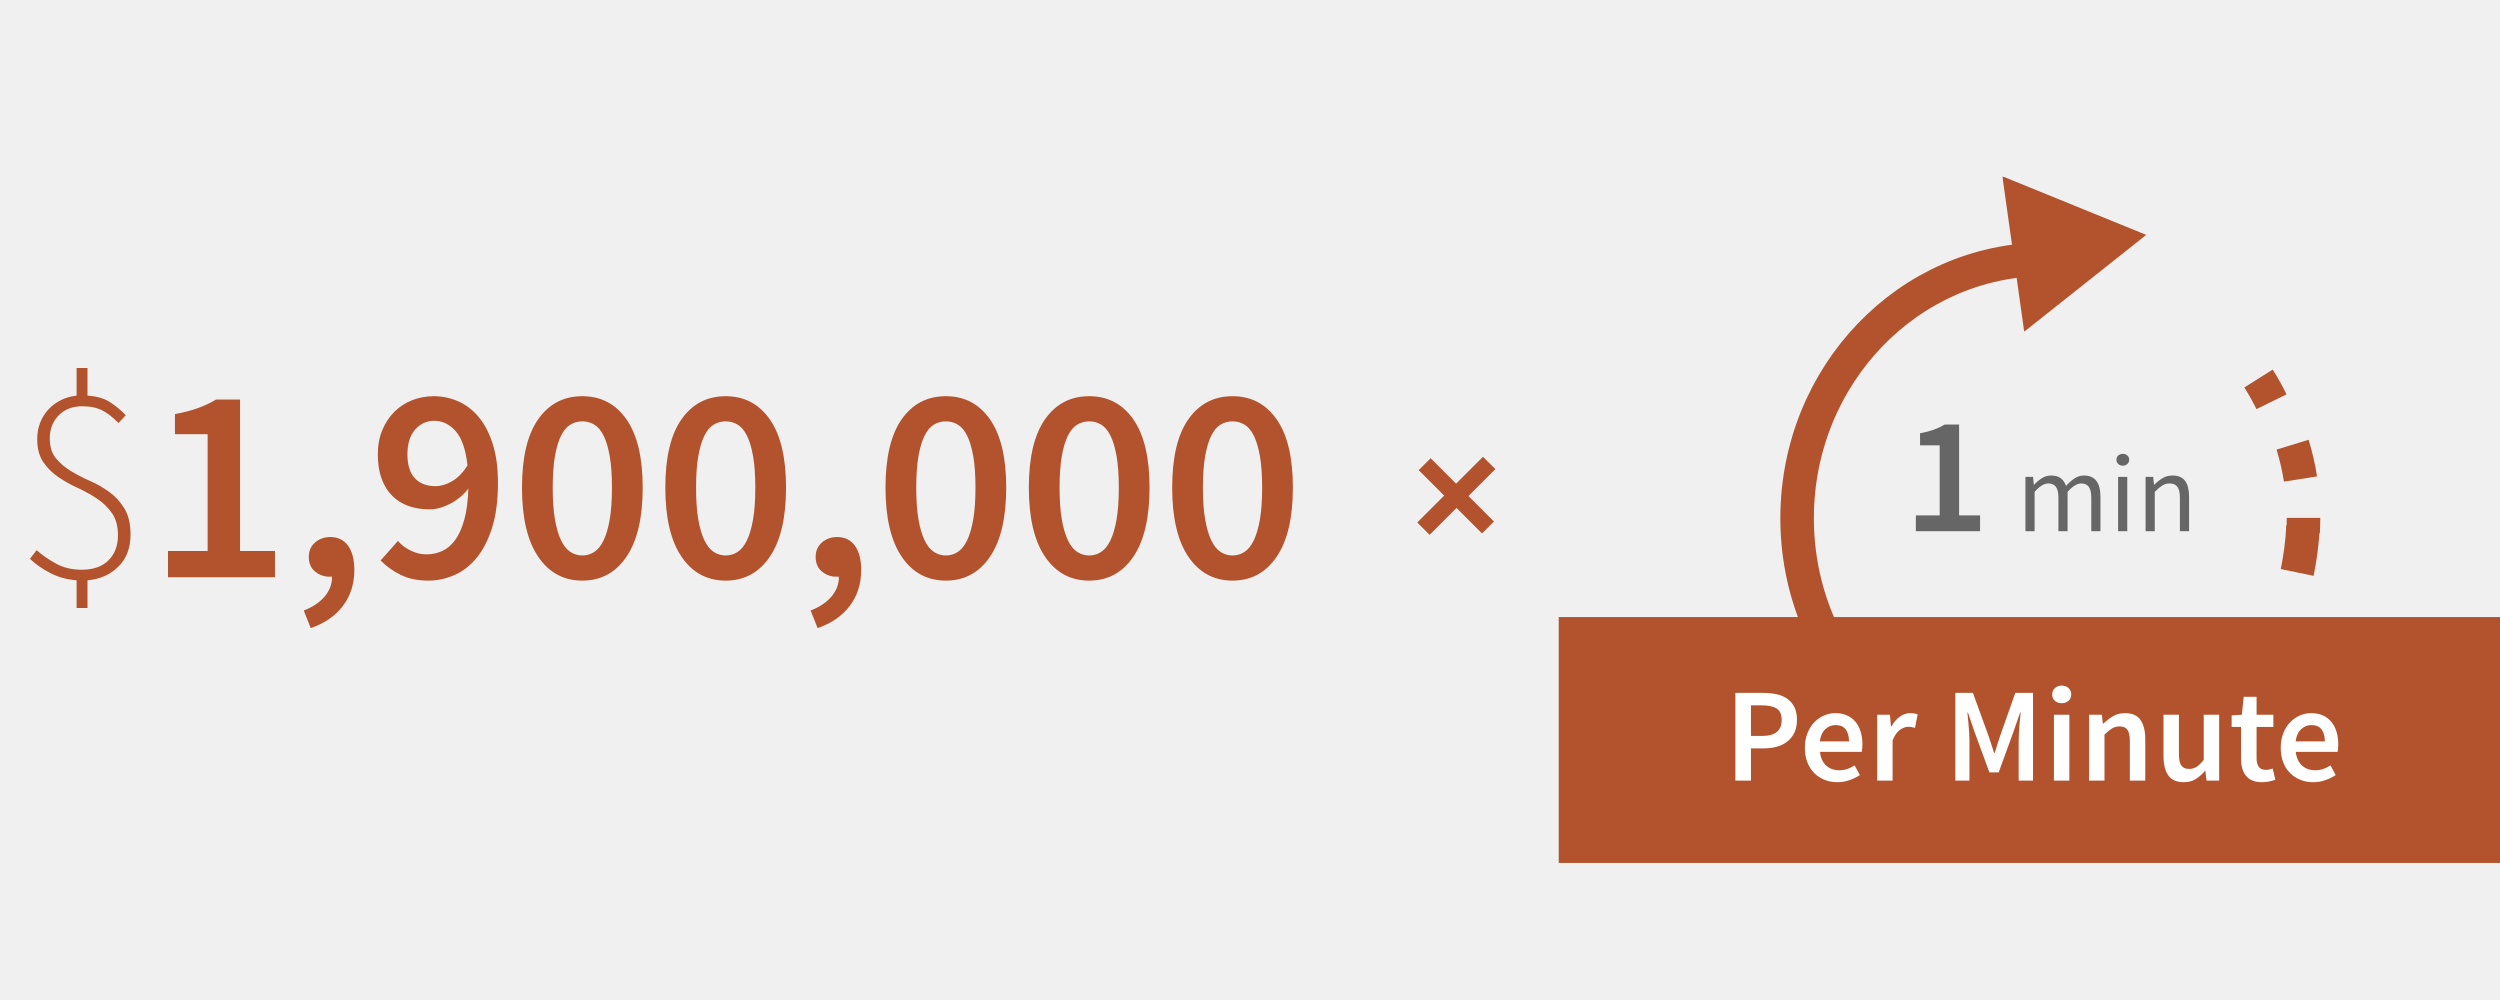
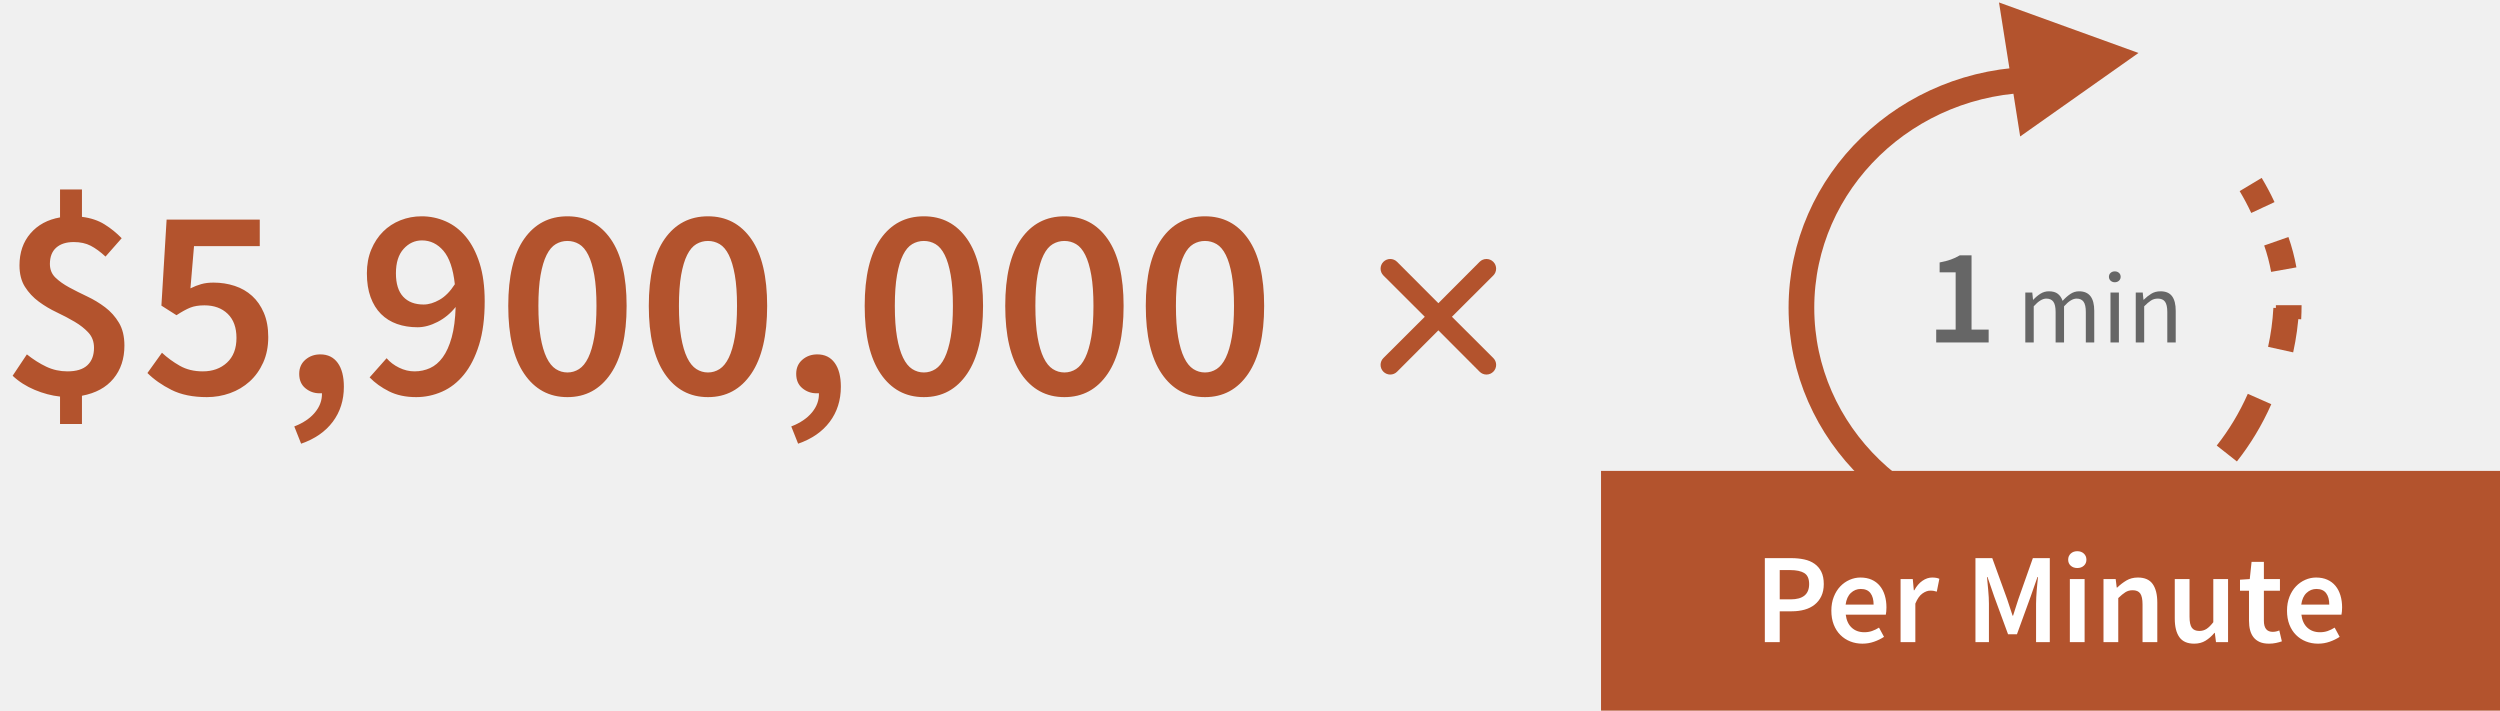
- <svg xmlns="http://www.w3.org/2000/svg" xmlns:xlink="http://www.w3.org/1999/xlink" width="250px" height="100px" viewBox="0 0 250 100" version="1.1">
-   <defs>
-     <polygon id="path-1" points="0.426 0.286 14.811 0.286 14.811 15.824 0.426 15.824" />
-   </defs>
-   <g id="deficit-3-outline" stroke="none" stroke-width="1" fill="none" fill-rule="evenodd">
-     <g id="Group-10" transform="translate(2, 17)">
-       <path d="M5.66,43.8 L5.66,41.033 C4.691,40.959 3.807,40.712 3.006,40.293 C2.205,39.874 1.534,39.403 0.994,38.882 L1.664,38.016 C2.205,38.5 2.847,38.947 3.592,39.357 C4.337,39.767 5.194,39.972 6.163,39.972 C7.336,39.972 8.235,39.655 8.859,39.022 C9.483,38.388 9.795,37.559 9.795,36.535 C9.795,35.622 9.595,34.882 9.195,34.313 C8.794,33.745 8.296,33.261 7.7,32.861 C7.223,32.54 6.713,32.247 6.171,31.98 L5.758,31.785 C5.059,31.468 4.412,31.105 3.816,30.695 C3.22,30.285 2.721,29.787 2.321,29.2 C1.921,28.613 1.72,27.845 1.72,26.895 C1.72,26.318 1.818,25.777 2.014,25.274 C2.209,24.772 2.484,24.329 2.838,23.947 C3.192,23.565 3.611,23.253 4.095,23.011 C4.58,22.769 5.101,22.62 5.66,22.564 L5.66,19.798 L6.75,19.798 L6.75,22.564 C7.662,22.62 8.408,22.834 8.985,23.207 C9.562,23.579 10.093,24.017 10.578,24.52 L9.851,25.302 C9.59,25.042 9.334,24.809 9.083,24.604 C8.831,24.399 8.566,24.222 8.286,24.073 C8.007,23.924 7.7,23.812 7.364,23.738 C7.029,23.663 6.647,23.626 6.219,23.626 C5.25,23.626 4.468,23.929 3.872,24.534 C3.276,25.139 2.978,25.908 2.978,26.839 C2.978,27.659 3.178,28.315 3.578,28.809 C3.979,29.303 4.477,29.731 5.073,30.094 C5.669,30.458 6.317,30.793 7.015,31.1 C7.714,31.408 8.361,31.78 8.957,32.218 C9.553,32.656 10.051,33.205 10.452,33.866 C10.852,34.528 11.053,35.389 11.053,36.451 C11.053,37.792 10.648,38.863 9.837,39.664 C9.027,40.465 7.998,40.922 6.75,41.033 L6.75,43.8 L5.66,43.8 Z M14.797,40.726 L14.797,38.1 L18.764,38.1 L18.764,26.42 L15.495,26.42 L15.495,24.408 C16.389,24.241 17.158,24.04 17.8,23.808 C18.443,23.575 19.044,23.291 19.603,22.955 L22.006,22.955 L22.006,38.1 L25.498,38.1 L25.498,40.726 L14.797,40.726 Z M29.075,45.811 L28.376,44.051 C29.289,43.697 29.992,43.222 30.486,42.626 C30.979,42.03 31.217,41.378 31.198,40.67 L30.947,40.67 C30.407,40.67 29.927,40.498 29.508,40.153 C29.089,39.809 28.879,39.32 28.879,38.686 C28.879,38.09 29.089,37.611 29.508,37.247 C29.927,36.884 30.435,36.702 31.031,36.702 C31.794,36.702 32.386,36.991 32.805,37.569 C33.224,38.146 33.434,38.956 33.434,40 C33.434,41.378 33.056,42.57 32.302,43.576 C31.548,44.582 30.472,45.327 29.075,45.811 Z M41.565,31.617 C42.086,31.617 42.631,31.454 43.199,31.128 C43.767,30.802 44.284,30.276 44.75,29.549 C44.582,27.985 44.196,26.849 43.59,26.141 C42.985,25.433 42.254,25.079 41.397,25.079 C40.67,25.079 40.046,25.368 39.525,25.945 C39.003,26.523 38.742,27.351 38.742,28.432 C38.742,29.494 38.989,30.29 39.483,30.821 C39.977,31.352 40.67,31.617 41.565,31.617 Z M40.81,41.061 C39.748,41.061 38.826,40.866 38.044,40.475 C37.262,40.083 36.6,39.608 36.06,39.05 L37.792,37.094 C38.128,37.485 38.552,37.806 39.064,38.058 C39.576,38.309 40.102,38.435 40.642,38.435 C41.201,38.435 41.728,38.323 42.221,38.1 C42.715,37.876 43.148,37.508 43.52,36.996 C43.893,36.484 44.196,35.808 44.429,34.97 C44.661,34.132 44.796,33.098 44.834,31.869 C44.312,32.521 43.697,33.028 42.99,33.391 C42.282,33.755 41.602,33.936 40.95,33.936 C40.186,33.936 39.488,33.825 38.854,33.601 C38.221,33.377 37.676,33.037 37.22,32.581 C36.763,32.125 36.409,31.552 36.158,30.863 C35.906,30.174 35.781,29.363 35.781,28.432 C35.781,27.538 35.93,26.732 36.228,26.015 C36.526,25.298 36.926,24.688 37.429,24.185 C37.932,23.682 38.524,23.295 39.203,23.025 C39.883,22.755 40.605,22.62 41.369,22.62 C42.226,22.62 43.045,22.792 43.828,23.137 C44.61,23.482 45.295,24.008 45.881,24.716 C46.468,25.424 46.934,26.322 47.279,27.412 C47.623,28.502 47.795,29.792 47.795,31.282 C47.795,33.014 47.605,34.495 47.223,35.725 C46.841,36.954 46.329,37.964 45.686,38.756 C45.043,39.548 44.298,40.13 43.451,40.502 C42.603,40.875 41.723,41.061 40.81,41.061 Z M56.234,41.061 C54.371,41.061 52.899,40.265 51.819,38.672 C50.739,37.08 50.198,34.775 50.198,31.757 C50.198,28.739 50.739,26.462 51.819,24.925 C52.899,23.388 54.371,22.62 56.234,22.62 C58.096,22.62 59.568,23.393 60.648,24.939 C61.729,26.485 62.269,28.758 62.269,31.757 C62.269,34.775 61.729,37.08 60.648,38.672 C59.568,40.265 58.096,41.061 56.234,41.061 Z M56.234,38.547 C56.662,38.547 57.058,38.43 57.421,38.197 C57.784,37.964 58.096,37.578 58.357,37.038 C58.618,36.498 58.823,35.799 58.972,34.942 C59.121,34.085 59.195,33.024 59.195,31.757 C59.195,30.509 59.121,29.461 58.972,28.613 C58.823,27.766 58.618,27.081 58.357,26.56 C58.096,26.038 57.784,25.67 57.421,25.456 C57.058,25.242 56.662,25.135 56.234,25.135 C55.805,25.135 55.409,25.242 55.046,25.456 C54.683,25.67 54.371,26.038 54.11,26.56 C53.849,27.081 53.644,27.766 53.495,28.613 C53.346,29.461 53.272,30.509 53.272,31.757 C53.272,33.024 53.346,34.085 53.495,34.942 C53.644,35.799 53.849,36.498 54.11,37.038 C54.371,37.578 54.683,37.964 55.046,38.197 C55.409,38.43 55.805,38.547 56.234,38.547 Z M70.568,41.061 C68.705,41.061 67.233,40.265 66.153,38.672 C65.072,37.08 64.532,34.775 64.532,31.757 C64.532,28.739 65.072,26.462 66.153,24.925 C67.233,23.388 68.705,22.62 70.568,22.62 C72.43,22.62 73.902,23.393 74.982,24.939 C76.063,26.485 76.603,28.758 76.603,31.757 C76.603,34.775 76.063,37.08 74.982,38.672 C73.902,40.265 72.43,41.061 70.568,41.061 Z M70.568,38.547 C70.996,38.547 71.392,38.43 71.755,38.197 C72.118,37.964 72.43,37.578 72.691,37.038 C72.952,36.498 73.157,35.799 73.306,34.942 C73.455,34.085 73.529,33.024 73.529,31.757 C73.529,30.509 73.455,29.461 73.306,28.613 C73.157,27.766 72.952,27.081 72.691,26.56 C72.43,26.038 72.118,25.67 71.755,25.456 C71.392,25.242 70.996,25.135 70.568,25.135 C70.139,25.135 69.743,25.242 69.38,25.456 C69.017,25.67 68.705,26.038 68.444,26.56 C68.183,27.081 67.978,27.766 67.829,28.613 C67.68,29.461 67.606,30.509 67.606,31.757 C67.606,33.024 67.68,34.085 67.829,34.942 C67.978,35.799 68.183,36.498 68.444,37.038 C68.705,37.578 69.017,37.964 69.38,38.197 C69.743,38.43 70.139,38.547 70.568,38.547 Z M81.716,36.702 C82.48,36.702 83.071,36.991 83.49,37.569 C83.91,38.146 84.119,38.956 84.119,40 C84.119,41.378 83.742,42.57 82.987,43.576 C82.233,44.582 81.157,45.327 79.76,45.811 L79.062,44.051 C79.974,43.697 80.678,43.222 81.171,42.626 C81.665,42.03 81.902,41.378 81.884,40.67 L81.632,40.67 C81.092,40.67 80.612,40.498 80.193,40.153 C79.774,39.809 79.565,39.32 79.565,38.686 C79.565,38.09 79.774,37.611 80.193,37.247 C80.612,36.884 81.12,36.702 81.716,36.702 Z M92.585,22.62 C94.448,22.62 95.92,23.393 97,24.939 C98.08,26.485 98.621,28.758 98.621,31.757 C98.621,34.775 98.08,37.08 97,38.672 C95.92,40.265 94.448,41.061 92.585,41.061 C90.723,41.061 89.251,40.265 88.171,38.672 C87.09,37.08 86.55,34.775 86.55,31.757 C86.55,28.739 87.09,26.462 88.171,24.925 C89.251,23.388 90.723,22.62 92.585,22.62 Z M106.919,22.62 C108.782,22.62 110.254,23.393 111.334,24.939 C112.414,26.485 112.954,28.758 112.954,31.757 C112.954,34.775 112.414,37.08 111.334,38.672 C110.254,40.265 108.782,41.061 106.919,41.061 C105.056,41.061 103.585,40.265 102.504,38.672 C101.424,37.08 100.884,34.775 100.884,31.757 C100.884,28.739 101.424,26.462 102.504,24.925 C103.585,23.388 105.056,22.62 106.919,22.62 Z M121.253,22.62 C123.116,22.62 124.587,23.393 125.668,24.939 C126.748,26.485 127.288,28.758 127.288,31.757 C127.288,34.775 126.748,37.08 125.668,38.672 C124.587,40.265 123.116,41.061 121.253,41.061 C119.39,41.061 117.919,40.265 116.838,38.672 C115.758,37.08 115.218,34.775 115.218,31.757 C115.218,28.739 115.758,26.462 116.838,24.925 C117.919,23.388 119.39,22.62 121.253,22.62 Z M92.585,25.135 C92.157,25.135 91.761,25.242 91.398,25.456 C91.035,25.67 90.723,26.038 90.462,26.56 C90.201,27.081 89.996,27.766 89.847,28.613 C89.698,29.461 89.624,30.509 89.624,31.757 C89.624,33.024 89.698,34.085 89.847,34.942 C89.996,35.799 90.201,36.498 90.462,37.038 C90.723,37.578 91.035,37.964 91.398,38.197 C91.761,38.43 92.157,38.547 92.585,38.547 C93.014,38.547 93.41,38.43 93.773,38.197 C94.136,37.964 94.448,37.578 94.709,37.038 C94.97,36.498 95.175,35.799 95.324,34.942 C95.473,34.085 95.547,33.024 95.547,31.757 C95.547,30.509 95.473,29.461 95.324,28.613 C95.175,27.766 94.97,27.081 94.709,26.56 C94.448,26.038 94.136,25.67 93.773,25.456 C93.41,25.242 93.014,25.135 92.585,25.135 Z M106.919,25.135 C106.491,25.135 106.095,25.242 105.732,25.456 C105.368,25.67 105.056,26.038 104.796,26.56 C104.535,27.081 104.33,27.766 104.181,28.613 C104.032,29.461 103.957,30.509 103.957,31.757 C103.957,33.024 104.032,34.085 104.181,34.942 C104.33,35.799 104.535,36.498 104.796,37.038 C105.056,37.578 105.368,37.964 105.732,38.197 C106.095,38.43 106.491,38.547 106.919,38.547 C107.348,38.547 107.743,38.43 108.107,38.197 C108.47,37.964 108.782,37.578 109.043,37.038 C109.304,36.498 109.508,35.799 109.657,34.942 C109.806,34.085 109.881,33.024 109.881,31.757 C109.881,30.509 109.806,29.461 109.657,28.613 C109.508,27.766 109.304,27.081 109.043,26.56 C108.782,26.038 108.47,25.67 108.107,25.456 C107.743,25.242 107.348,25.135 106.919,25.135 Z M121.253,25.135 C120.825,25.135 120.429,25.242 120.066,25.456 C119.702,25.67 119.39,26.038 119.13,26.56 C118.869,27.081 118.664,27.766 118.515,28.613 C118.366,29.461 118.291,30.509 118.291,31.757 C118.291,33.024 118.366,34.085 118.515,34.942 C118.664,35.799 118.869,36.498 119.13,37.038 C119.39,37.578 119.702,37.964 120.066,38.197 C120.429,38.43 120.825,38.547 121.253,38.547 C121.681,38.547 122.077,38.43 122.441,38.197 C122.804,37.964 123.116,37.578 123.377,37.038 C123.637,36.498 123.842,35.799 123.991,34.942 C124.14,34.085 124.215,33.024 124.215,31.757 C124.215,30.509 124.14,29.461 123.991,28.613 C123.842,27.766 123.637,27.081 123.377,26.56 C123.116,26.038 122.804,25.67 122.441,25.456 C122.077,25.242 121.681,25.135 121.253,25.135 Z" id="$1,900,000" fill="#B3532D" fill-rule="nonzero" />
-       <g id="Group-32-Copy" transform="translate(177.3451, 0)">
-         <g id="Group-4" transform="translate(0, 8.633541)" stroke="#B3532D" stroke-linejoin="round" stroke-width="3.353">
-           <path d="M25.234,52.093 C11.499,52.093 0.366,40.497 0.366,26.193 C0.366,11.889 11.499,0.293 25.234,0.293" id="Stroke-3" />
+ <svg xmlns="http://www.w3.org/2000/svg" width="292px" height="83px" viewBox="0 0 292 83" version="1.1">
+   <g id="02.-Anecdote-Cards" stroke="none" stroke-width="1" fill="none" fill-rule="evenodd">
+     <g id="Anecdote-Cards-(Desktop/Tablet)---SVG" transform="translate(-1134, -1612)">
+       <g id="anecdote-deficit-3" transform="translate(1134, 1612)">
+         <path d="M9.572,49.52 L9.572,46.224 C11.172,45.925 12.399,45.259 13.252,44.224 C14.105,43.189 14.532,41.904 14.532,40.368 C14.532,39.301 14.319,38.411 13.892,37.696 C13.465,36.981 12.927,36.379 12.276,35.888 C11.625,35.397 10.927,34.976 10.18,34.624 C9.433,34.272 8.735,33.92 8.084,33.568 C7.433,33.216 6.895,32.832 6.468,32.416 C6.041,32 5.828,31.472 5.828,30.832 C5.828,30 6.073,29.365 6.564,28.928 C7.055,28.491 7.737,28.272 8.612,28.272 C9.38,28.272 10.041,28.416 10.596,28.704 C11.151,28.992 11.727,29.413 12.324,29.968 L12.324,29.968 L14.212,27.824 C13.615,27.205 12.948,26.667 12.212,26.208 C11.476,25.749 10.596,25.456 9.572,25.328 L9.572,25.328 L9.572,22.128 L7.012,22.128 L7.012,25.392 C5.561,25.648 4.409,26.272 3.556,27.264 C2.703,28.256 2.276,29.499 2.276,30.992 C2.276,31.995 2.489,32.832 2.916,33.504 C3.343,34.176 3.881,34.752 4.532,35.232 C5.183,35.712 5.881,36.128 6.628,36.48 C7.375,36.832 8.073,37.2 8.724,37.584 C9.375,37.968 9.913,38.395 10.34,38.864 C10.767,39.333 10.98,39.92 10.98,40.624 C10.98,41.499 10.724,42.176 10.212,42.656 C9.7,43.136 8.921,43.376 7.876,43.376 C7.001,43.376 6.18,43.195 5.412,42.832 C4.644,42.469 3.887,41.989 3.14,41.392 L3.14,41.392 L1.476,43.888 C2.201,44.571 3.06,45.12 4.052,45.536 C5.044,45.952 6.031,46.213 7.012,46.32 L7.012,46.32 L7.012,49.52 L9.572,49.52 Z M24.164,46.384 C25.103,46.384 26.004,46.229 26.868,45.92 C27.732,45.611 28.495,45.157 29.156,44.56 C29.817,43.963 30.345,43.227 30.74,42.352 C31.135,41.477 31.332,40.485 31.332,39.376 C31.332,38.288 31.161,37.344 30.82,36.544 C30.479,35.744 30.02,35.083 29.444,34.56 C28.868,34.037 28.191,33.648 27.412,33.392 C26.633,33.136 25.807,33.008 24.932,33.008 C24.399,33.008 23.924,33.067 23.508,33.184 C23.092,33.301 22.671,33.467 22.244,33.68 L22.244,33.68 L22.66,28.752 L30.34,28.752 L30.34,25.648 L19.46,25.648 L18.852,35.696 L20.612,36.816 C21.231,36.411 21.764,36.117 22.212,35.936 C22.66,35.755 23.215,35.664 23.876,35.664 C25.007,35.664 25.913,35.995 26.596,36.656 C27.279,37.317 27.62,38.256 27.62,39.472 C27.62,40.709 27.252,41.669 26.516,42.352 C25.78,43.035 24.836,43.376 23.684,43.376 C22.66,43.376 21.764,43.157 20.996,42.72 C20.228,42.283 19.535,41.776 18.916,41.2 L18.916,41.2 L17.22,43.568 C17.967,44.315 18.9,44.971 20.02,45.536 C21.14,46.101 22.521,46.384 24.164,46.384 Z M35.172,51.824 C36.772,51.269 38.004,50.416 38.868,49.264 C39.732,48.112 40.164,46.747 40.164,45.168 C40.164,43.973 39.924,43.045 39.444,42.384 C38.964,41.723 38.287,41.392 37.412,41.392 C36.729,41.392 36.148,41.6 35.668,42.016 C35.188,42.432 34.948,42.981 34.948,43.664 C34.948,44.389 35.188,44.949 35.668,45.344 C36.148,45.739 36.697,45.936 37.316,45.936 L37.316,45.936 L37.604,45.936 C37.625,46.747 37.353,47.493 36.788,48.176 C36.223,48.859 35.417,49.403 34.372,49.808 L34.372,49.808 L35.172,51.824 Z M48.612,46.384 C49.657,46.384 50.665,46.171 51.636,45.744 C52.607,45.317 53.46,44.651 54.196,43.744 C54.932,42.837 55.519,41.68 55.956,40.272 C56.393,38.864 56.612,37.168 56.612,35.184 C56.612,33.477 56.415,32 56.02,30.752 C55.625,29.504 55.092,28.475 54.42,27.664 C53.748,26.853 52.964,26.251 52.068,25.856 C51.172,25.461 50.233,25.264 49.252,25.264 C48.377,25.264 47.551,25.419 46.772,25.728 C45.993,26.037 45.316,26.48 44.74,27.056 C44.164,27.632 43.705,28.331 43.364,29.152 C43.023,29.973 42.852,30.896 42.852,31.92 C42.852,32.987 42.996,33.915 43.284,34.704 C43.572,35.493 43.977,36.149 44.5,36.672 C45.023,37.195 45.647,37.584 46.372,37.84 C47.097,38.096 47.897,38.224 48.772,38.224 C49.519,38.224 50.297,38.016 51.108,37.6 C51.919,37.184 52.623,36.603 53.22,35.856 C53.177,37.264 53.023,38.448 52.756,39.408 C52.489,40.368 52.143,41.141 51.716,41.728 C51.289,42.315 50.793,42.736 50.228,42.992 C49.663,43.248 49.06,43.376 48.42,43.376 C47.801,43.376 47.199,43.232 46.612,42.944 C46.025,42.656 45.54,42.288 45.156,41.84 L45.156,41.84 L43.172,44.08 C43.791,44.72 44.548,45.264 45.444,45.712 C46.34,46.16 47.396,46.384 48.612,46.384 Z M49.476,35.568 C48.452,35.568 47.657,35.264 47.092,34.656 C46.527,34.048 46.244,33.136 46.244,31.92 C46.244,30.683 46.543,29.733 47.14,29.072 C47.737,28.411 48.452,28.08 49.284,28.08 C50.265,28.08 51.103,28.485 51.796,29.296 C52.489,30.107 52.932,31.408 53.124,33.2 C52.591,34.032 51.999,34.635 51.348,35.008 C50.697,35.381 50.073,35.568 49.476,35.568 Z M66.276,46.384 C68.409,46.384 70.095,45.472 71.332,43.648 C72.569,41.824 73.188,39.184 73.188,35.728 C73.188,32.293 72.569,29.691 71.332,27.92 C70.095,26.149 68.409,25.264 66.276,25.264 C64.143,25.264 62.457,26.144 61.22,27.904 C59.983,29.664 59.364,32.272 59.364,35.728 C59.364,39.184 59.983,41.824 61.22,43.648 C62.457,45.472 64.143,46.384 66.276,46.384 Z M66.276,43.504 C65.785,43.504 65.332,43.371 64.916,43.104 C64.5,42.837 64.143,42.395 63.844,41.776 C63.545,41.157 63.311,40.357 63.14,39.376 C62.969,38.395 62.884,37.179 62.884,35.728 C62.884,34.299 62.969,33.099 63.14,32.128 C63.311,31.157 63.545,30.373 63.844,29.776 C64.143,29.179 64.5,28.757 64.916,28.512 C65.332,28.267 65.785,28.144 66.276,28.144 C66.767,28.144 67.22,28.267 67.636,28.512 C68.052,28.757 68.409,29.179 68.708,29.776 C69.007,30.373 69.241,31.157 69.412,32.128 C69.583,33.099 69.668,34.299 69.668,35.728 C69.668,37.179 69.583,38.395 69.412,39.376 C69.241,40.357 69.007,41.157 68.708,41.776 C68.409,42.395 68.052,42.837 67.636,43.104 C67.22,43.371 66.767,43.504 66.276,43.504 Z M82.692,46.384 C84.825,46.384 86.511,45.472 87.748,43.648 C88.985,41.824 89.604,39.184 89.604,35.728 C89.604,32.293 88.985,29.691 87.748,27.92 C86.511,26.149 84.825,25.264 82.692,25.264 C80.559,25.264 78.873,26.144 77.636,27.904 C76.399,29.664 75.78,32.272 75.78,35.728 C75.78,39.184 76.399,41.824 77.636,43.648 C78.873,45.472 80.559,46.384 82.692,46.384 Z M82.692,43.504 C82.201,43.504 81.748,43.371 81.332,43.104 C80.916,42.837 80.559,42.395 80.26,41.776 C79.961,41.157 79.727,40.357 79.556,39.376 C79.385,38.395 79.3,37.179 79.3,35.728 C79.3,34.299 79.385,33.099 79.556,32.128 C79.727,31.157 79.961,30.373 80.26,29.776 C80.559,29.179 80.916,28.757 81.332,28.512 C81.748,28.267 82.201,28.144 82.692,28.144 C83.183,28.144 83.636,28.267 84.052,28.512 C84.468,28.757 84.825,29.179 85.124,29.776 C85.423,30.373 85.657,31.157 85.828,32.128 C85.999,33.099 86.084,34.299 86.084,35.728 C86.084,37.179 85.999,38.395 85.828,39.376 C85.657,40.357 85.423,41.157 85.124,41.776 C84.825,42.395 84.468,42.837 84.052,43.104 C83.636,43.371 83.183,43.504 82.692,43.504 Z M93.22,51.824 C94.82,51.269 96.052,50.416 96.916,49.264 C97.78,48.112 98.212,46.747 98.212,45.168 C98.212,43.973 97.972,43.045 97.492,42.384 C97.012,41.723 96.335,41.392 95.46,41.392 C94.777,41.392 94.196,41.6 93.716,42.016 C93.236,42.432 92.996,42.981 92.996,43.664 C92.996,44.389 93.236,44.949 93.716,45.344 C94.196,45.739 94.745,45.936 95.364,45.936 L95.364,45.936 L95.652,45.936 C95.673,46.747 95.401,47.493 94.836,48.176 C94.271,48.859 93.465,49.403 92.42,49.808 L92.42,49.808 L93.22,51.824 Z M107.908,46.384 C110.041,46.384 111.727,45.472 112.964,43.648 C114.201,41.824 114.82,39.184 114.82,35.728 C114.82,32.293 114.201,29.691 112.964,27.92 C111.727,26.149 110.041,25.264 107.908,25.264 C105.775,25.264 104.089,26.144 102.852,27.904 C101.615,29.664 100.996,32.272 100.996,35.728 C100.996,39.184 101.615,41.824 102.852,43.648 C104.089,45.472 105.775,46.384 107.908,46.384 Z M107.908,43.504 C107.417,43.504 106.964,43.371 106.548,43.104 C106.132,42.837 105.775,42.395 105.476,41.776 C105.177,41.157 104.943,40.357 104.772,39.376 C104.601,38.395 104.516,37.179 104.516,35.728 C104.516,34.299 104.601,33.099 104.772,32.128 C104.943,31.157 105.177,30.373 105.476,29.776 C105.775,29.179 106.132,28.757 106.548,28.512 C106.964,28.267 107.417,28.144 107.908,28.144 C108.399,28.144 108.852,28.267 109.268,28.512 C109.684,28.757 110.041,29.179 110.34,29.776 C110.639,30.373 110.873,31.157 111.044,32.128 C111.215,33.099 111.3,34.299 111.3,35.728 C111.3,37.179 111.215,38.395 111.044,39.376 C110.873,40.357 110.639,41.157 110.34,41.776 C110.041,42.395 109.684,42.837 109.268,43.104 C108.852,43.371 108.399,43.504 107.908,43.504 Z M124.324,46.384 C126.457,46.384 128.143,45.472 129.38,43.648 C130.617,41.824 131.236,39.184 131.236,35.728 C131.236,32.293 130.617,29.691 129.38,27.92 C128.143,26.149 126.457,25.264 124.324,25.264 C122.191,25.264 120.505,26.144 119.268,27.904 C118.031,29.664 117.412,32.272 117.412,35.728 C117.412,39.184 118.031,41.824 119.268,43.648 C120.505,45.472 122.191,46.384 124.324,46.384 Z M124.324,43.504 C123.833,43.504 123.38,43.371 122.964,43.104 C122.548,42.837 122.191,42.395 121.892,41.776 C121.593,41.157 121.359,40.357 121.188,39.376 C121.017,38.395 120.932,37.179 120.932,35.728 C120.932,34.299 121.017,33.099 121.188,32.128 C121.359,31.157 121.593,30.373 121.892,29.776 C122.191,29.179 122.548,28.757 122.964,28.512 C123.38,28.267 123.833,28.144 124.324,28.144 C124.815,28.144 125.268,28.267 125.684,28.512 C126.1,28.757 126.457,29.179 126.756,29.776 C127.055,30.373 127.289,31.157 127.46,32.128 C127.631,33.099 127.716,34.299 127.716,35.728 C127.716,37.179 127.631,38.395 127.46,39.376 C127.289,40.357 127.055,41.157 126.756,41.776 C126.457,42.395 126.1,42.837 125.684,43.104 C125.268,43.371 124.815,43.504 124.324,43.504 Z M140.74,46.384 C142.873,46.384 144.559,45.472 145.796,43.648 C147.033,41.824 147.652,39.184 147.652,35.728 C147.652,32.293 147.033,29.691 145.796,27.92 C144.559,26.149 142.873,25.264 140.74,25.264 C138.607,25.264 136.921,26.144 135.684,27.904 C134.447,29.664 133.828,32.272 133.828,35.728 C133.828,39.184 134.447,41.824 135.684,43.648 C136.921,45.472 138.607,46.384 140.74,46.384 Z M140.74,43.504 C140.249,43.504 139.796,43.371 139.38,43.104 C138.964,42.837 138.607,42.395 138.308,41.776 C138.009,41.157 137.775,40.357 137.604,39.376 C137.433,38.395 137.348,37.179 137.348,35.728 C137.348,34.299 137.433,33.099 137.604,32.128 C137.775,31.157 138.009,30.373 138.308,29.776 C138.607,29.179 138.964,28.757 139.38,28.512 C139.796,28.267 140.249,28.144 140.74,28.144 C141.231,28.144 141.684,28.267 142.1,28.512 C142.516,28.757 142.873,29.179 143.172,29.776 C143.471,30.373 143.705,31.157 143.876,32.128 C144.047,33.099 144.132,34.299 144.132,35.728 C144.132,37.179 144.047,38.395 143.876,39.376 C143.705,40.357 143.471,41.157 143.172,41.776 C142.873,42.395 142.516,42.837 142.1,43.104 C141.684,43.371 141.231,43.504 140.74,43.504 Z" id="$5,900,000" fill="#B3532D" fill-rule="nonzero" />
+         <g id="Group-10" transform="translate(187, 0)">
+           <g id="Group-32" transform="translate(23, 0)">
+             <path d="M27.992,62.589 C12.756,62.589 0.406,50.66 0.406,35.945 C0.406,21.231 12.756,9.302 27.992,9.302" id="Stroke-3" stroke="#B3532D" stroke-width="3" stroke-linejoin="round" />
+             <path d="M44.842,56.549 C42.666,58.015 40.232,59.165 37.616,59.929" id="Stroke-7" stroke="#B3532D" stroke-width="3" stroke-linejoin="round" />
+             <path d="M53.916,46.604 C52.896,48.912 51.605,51.051 50.092,52.969" id="Stroke-11" stroke="#B3532D" stroke-width="3" stroke-linejoin="round" />
+             <path d="M57.03,36.038 C56.94,37.676 56.719,39.281 56.377,40.834" id="Stroke-15" stroke="#B3532D" stroke-width="3" stroke-linejoin="round" />
+             <path d="M57.325,35.65 C57.325,36.174 57.309,36.694 57.28,37.211" id="Stroke-19" stroke="#B3532D" stroke-width="3" stroke-linejoin="round" />
+             <path d="M55.873,28.179 C56.249,29.253 56.541,30.359 56.744,31.493" id="Stroke-23" stroke="#B3532D" stroke-width="3" stroke-linejoin="round" />
+             <path d="M52.878,21.551 C53.398,22.418 53.873,23.313 54.305,24.239" id="Stroke-27" stroke="#B3532D" stroke-width="3" stroke-linejoin="round" />
+             <polygon id="Fill-29" fill="#B3532D" points="39.776 6.186 32.867 11.061 25.955 15.938 24.72 8.112 23.483 0.286 31.63 3.237" />
+           </g>
+           <path d="M45.276,40 L45.276,38.496 L43.276,38.496 L43.276,29.824 L41.9,29.824 C41.58,30.016 41.236,30.179 40.868,30.312 C40.5,30.445 40.06,30.56 39.548,30.656 L39.548,30.656 L39.548,31.808 L41.42,31.808 L41.42,38.496 L39.148,38.496 L39.148,40 L45.276,40 Z M50.54,40 L50.54,35.776 C51.076,35.176 51.564,34.876 52.004,34.876 C52.38,34.876 52.656,34.998 52.832,35.242 C53.008,35.486 53.096,35.884 53.096,36.436 L53.096,36.436 L53.096,40 L54.08,40 L54.08,35.776 C54.616,35.176 55.104,34.876 55.544,34.876 C55.912,34.876 56.184,34.998 56.36,35.242 C56.536,35.486 56.624,35.884 56.624,36.436 L56.624,36.436 L56.624,40 L57.608,40 L57.608,36.304 C57.608,35.552 57.462,34.984 57.17,34.6 C56.878,34.216 56.432,34.024 55.832,34.024 C55.472,34.024 55.138,34.126 54.83,34.33 C54.522,34.534 54.216,34.804 53.912,35.14 C53.792,34.788 53.606,34.514 53.354,34.318 C53.102,34.122 52.752,34.024 52.304,34.024 C51.952,34.024 51.626,34.118 51.326,34.306 C51.026,34.494 50.748,34.728 50.492,35.008 L50.492,35.008 L50.456,35.008 L50.372,34.168 L49.556,34.168 L49.556,40 L50.54,40 Z M60.008,32.968 C60.2,32.968 60.362,32.908 60.494,32.788 C60.626,32.668 60.692,32.516 60.692,32.332 C60.692,32.14 60.626,31.986 60.494,31.87 C60.362,31.754 60.2,31.696 60.008,31.696 C59.816,31.696 59.654,31.754 59.522,31.87 C59.39,31.986 59.324,32.14 59.324,32.332 C59.324,32.516 59.39,32.668 59.522,32.788 C59.654,32.908 59.816,32.968 60.008,32.968 Z M60.488,40 L60.488,34.168 L59.504,34.168 L59.504,40 L60.488,40 Z M63.44,40 L63.44,35.776 C63.736,35.48 64,35.256 64.232,35.104 C64.464,34.952 64.732,34.876 65.036,34.876 C65.42,34.876 65.7,34.998 65.876,35.242 C66.052,35.486 66.14,35.884 66.14,36.436 L66.14,36.436 L66.14,40 L67.124,40 L67.124,36.304 C67.124,35.552 66.982,34.984 66.698,34.6 C66.414,34.216 65.964,34.024 65.348,34.024 C64.94,34.024 64.582,34.118 64.274,34.306 C63.966,34.494 63.672,34.728 63.392,35.008 L63.392,35.008 L63.356,35.008 L63.272,34.168 L62.456,34.168 L62.456,40 L63.44,40 Z" id="1min" fill="#666666" fill-rule="nonzero" />
+           <rect id="Rectangle" fill="#B3532D" fill-rule="nonzero" x="0" y="55" width="105" height="28" />
+           <path d="M20.872,75 L20.872,71.4 L22.282,71.4 C22.812,71.4 23.305,71.338 23.76,71.213 C24.215,71.088 24.61,70.892 24.945,70.627 C25.28,70.362 25.543,70.03 25.733,69.63 C25.922,69.23 26.017,68.76 26.017,68.22 C26.017,67.65 25.922,67.172 25.733,66.787 C25.543,66.403 25.277,66.09 24.938,65.85 C24.598,65.61 24.195,65.44 23.73,65.34 C23.265,65.24 22.762,65.19 22.223,65.19 L22.223,65.19 L19.133,65.19 L19.133,75 L20.872,75 Z M22.148,70.005 L20.872,70.005 L20.872,66.585 L22.087,66.585 C22.817,66.585 23.37,66.703 23.745,66.938 C24.12,67.172 24.308,67.6 24.308,68.22 C24.308,69.41 23.587,70.005 22.148,70.005 L22.148,70.005 Z M30.532,75.18 C31.003,75.18 31.453,75.105 31.883,74.955 C32.312,74.805 32.703,74.615 33.053,74.385 L33.053,74.385 L32.468,73.305 C32.197,73.475 31.925,73.608 31.65,73.703 C31.375,73.797 31.078,73.845 30.758,73.845 C30.157,73.845 29.665,73.668 29.28,73.312 C28.895,72.957 28.663,72.45 28.582,71.79 L28.582,71.79 L33.263,71.79 C33.282,71.7 33.3,71.58 33.315,71.43 C33.33,71.28 33.337,71.12 33.337,70.95 C33.337,70.44 33.273,69.97 33.142,69.54 C33.013,69.11 32.82,68.74 32.565,68.43 C32.31,68.12 31.992,67.88 31.613,67.71 C31.233,67.54 30.793,67.455 30.293,67.455 C29.863,67.455 29.442,67.545 29.032,67.725 C28.622,67.905 28.26,68.16 27.945,68.49 C27.63,68.82 27.378,69.225 27.188,69.705 C26.997,70.185 26.902,70.725 26.902,71.325 C26.902,71.935 26.995,72.478 27.18,72.953 C27.365,73.427 27.622,73.83 27.953,74.16 C28.282,74.49 28.668,74.743 29.108,74.918 C29.547,75.093 30.023,75.18 30.532,75.18 Z M31.837,70.62 L28.567,70.62 C28.648,70.02 28.852,69.565 29.183,69.255 C29.512,68.945 29.898,68.79 30.337,68.79 C30.848,68.79 31.225,68.953 31.47,69.278 C31.715,69.603 31.837,70.05 31.837,70.62 L31.837,70.62 Z M36.712,75 L36.712,70.5 C36.943,69.94 37.218,69.547 37.538,69.323 C37.858,69.097 38.163,68.985 38.453,68.985 C38.612,68.985 38.748,68.995 38.858,69.015 C38.968,69.035 39.087,69.065 39.218,69.105 L39.218,69.105 L39.517,67.605 C39.307,67.505 39.028,67.455 38.678,67.455 C38.288,67.455 37.907,67.582 37.538,67.838 C37.167,68.093 36.852,68.46 36.593,68.94 L36.593,68.94 L36.532,68.94 L36.413,67.635 L34.987,67.635 L34.987,75 L36.712,75 Z M45.307,75 L45.307,70.515 C45.307,70.285 45.3,70.035 45.285,69.765 C45.27,69.495 45.25,69.222 45.225,68.948 C45.2,68.672 45.175,68.403 45.15,68.138 C45.125,67.873 45.102,67.625 45.083,67.395 L45.083,67.395 L45.142,67.395 L45.922,69.675 L47.542,74.085 L48.578,74.085 L50.182,69.675 L50.977,67.395 L51.038,67.395 C51.017,67.625 50.992,67.873 50.962,68.138 C50.932,68.403 50.907,68.672 50.888,68.948 C50.867,69.222 50.85,69.495 50.835,69.765 C50.82,70.035 50.812,70.285 50.812,70.515 L50.812,70.515 L50.812,75 L52.417,75 L52.417,65.19 L50.438,65.19 L48.742,69.99 C48.633,70.3 48.53,70.618 48.435,70.942 C48.34,71.267 48.237,71.59 48.127,71.91 L48.127,71.91 L48.068,71.91 C47.958,71.59 47.852,71.267 47.752,70.942 C47.653,70.618 47.547,70.3 47.438,69.99 L47.438,69.99 L45.697,65.19 L43.733,65.19 L43.733,75 L45.307,75 Z M55.627,66.345 C55.938,66.345 56.193,66.255 56.392,66.075 C56.593,65.895 56.693,65.66 56.693,65.37 C56.693,65.08 56.593,64.843 56.392,64.657 C56.193,64.472 55.938,64.38 55.627,64.38 C55.318,64.38 55.062,64.472 54.862,64.657 C54.663,64.843 54.562,65.08 54.562,65.37 C54.562,65.66 54.663,65.895 54.862,66.075 C55.062,66.255 55.318,66.345 55.627,66.345 Z M56.483,75 L56.483,67.635 L54.758,67.635 L54.758,75 L56.483,75 Z M60.413,75 L60.413,69.855 C60.722,69.555 61,69.328 61.245,69.172 C61.49,69.017 61.773,68.94 62.093,68.94 C62.502,68.94 62.797,69.065 62.977,69.315 C63.157,69.565 63.248,69.995 63.248,70.605 L63.248,70.605 L63.248,75 L64.972,75 L64.972,70.38 C64.972,69.44 64.793,68.718 64.433,68.213 C64.073,67.707 63.498,67.455 62.708,67.455 C62.197,67.455 61.75,67.57 61.365,67.8 C60.98,68.03 60.623,68.305 60.292,68.625 L60.292,68.625 L60.233,68.625 L60.112,67.635 L58.688,67.635 L58.688,75 L60.413,75 Z M69.278,75.18 C69.787,75.18 70.23,75.065 70.605,74.835 C70.98,74.605 71.328,74.3 71.647,73.92 L71.647,73.92 L71.692,73.92 L71.828,75 L73.237,75 L73.237,67.635 L71.513,67.635 L71.513,72.675 C71.233,73.035 70.97,73.295 70.725,73.455 C70.48,73.615 70.198,73.695 69.877,73.695 C69.478,73.695 69.188,73.57 69.007,73.32 C68.828,73.07 68.737,72.64 68.737,72.03 L68.737,72.03 L68.737,67.635 L67.013,67.635 L67.013,72.255 C67.013,73.195 67.192,73.918 67.552,74.422 C67.912,74.927 68.487,75.18 69.278,75.18 Z M78.022,75.18 C78.312,75.18 78.585,75.153 78.84,75.097 C79.095,75.043 79.323,74.98 79.522,74.91 L79.522,74.91 L79.222,73.635 C79.112,73.685 78.99,73.725 78.855,73.755 C78.72,73.785 78.588,73.8 78.457,73.8 C77.767,73.8 77.422,73.37 77.422,72.51 L77.422,72.51 L77.422,69 L79.297,69 L79.297,67.635 L77.422,67.635 L77.422,65.625 L75.983,65.625 L75.772,67.635 L74.632,67.71 L74.632,69 L75.683,69 L75.683,72.51 C75.683,72.91 75.725,73.272 75.81,73.597 C75.895,73.922 76.03,74.203 76.215,74.438 C76.4,74.672 76.64,74.855 76.935,74.985 C77.23,75.115 77.593,75.18 78.022,75.18 Z M83.752,75.18 C84.222,75.18 84.672,75.105 85.103,74.955 C85.532,74.805 85.922,74.615 86.272,74.385 L86.272,74.385 L85.688,73.305 C85.418,73.475 85.145,73.608 84.87,73.703 C84.595,73.797 84.297,73.845 83.978,73.845 C83.377,73.845 82.885,73.668 82.5,73.312 C82.115,72.957 81.882,72.45 81.802,71.79 L81.802,71.79 L86.483,71.79 C86.502,71.7 86.52,71.58 86.535,71.43 C86.55,71.28 86.558,71.12 86.558,70.95 C86.558,70.44 86.493,69.97 86.362,69.54 C86.233,69.11 86.04,68.74 85.785,68.43 C85.53,68.12 85.213,67.88 84.832,67.71 C84.453,67.54 84.013,67.455 83.513,67.455 C83.082,67.455 82.662,67.545 82.252,67.725 C81.843,67.905 81.48,68.16 81.165,68.49 C80.85,68.82 80.597,69.225 80.407,69.705 C80.218,70.185 80.123,70.725 80.123,71.325 C80.123,71.935 80.215,72.478 80.4,72.953 C80.585,73.427 80.843,73.83 81.172,74.16 C81.502,74.49 81.888,74.743 82.328,74.918 C82.767,75.093 83.243,75.18 83.752,75.18 Z M85.058,70.62 L81.787,70.62 C81.868,70.02 82.073,69.565 82.403,69.255 C82.733,68.945 83.118,68.79 83.558,68.79 C84.067,68.79 84.445,68.953 84.69,69.278 C84.935,69.603 85.058,70.05 85.058,70.62 L85.058,70.62 Z" id="PerMinute" fill="#FFFFFF" fill-rule="nonzero" />
        </g>
-         <g id="Group-8" transform="translate(33.42793, 54.90932)">
-           <path d="M7.356,0.569 C5.315,2.088 3.032,3.279 0.578,4.071" id="Fill-5" fill="#FFFFFF" />
-           <path d="M7.356,0.569 C5.315,2.088 3.032,3.279 0.578,4.071" id="Stroke-7" stroke="#B3532D" stroke-width="3.353" stroke-linejoin="round" />
-         </g>
-         <g id="Group-12" transform="translate(43.66097, 45.23976)">
-           <path d="M4.007,0.596 C2.963,2.873 1.642,4.984 0.094,6.876" id="Fill-9" fill="#FFFFFF" />
-           <path d="M4.007,0.596 C2.963,2.873 1.642,4.984 0.094,6.876" id="Stroke-11" stroke="#B3532D" stroke-width="3.353" stroke-linejoin="round" />
-         </g>
-         <g id="Group-16" transform="translate(49.11859, 35.57019)">
-           <path d="M1.846,0.037 C1.765,1.621 1.564,3.173 1.253,4.674" id="Fill-13" fill="#FFFFFF" />
-           <path d="M1.846,0.037 C1.765,1.621 1.564,3.173 1.253,4.674" id="Stroke-15" stroke="#B3532D" stroke-width="3.353" stroke-linejoin="round" />
-         </g>
-         <g id="Group-20" transform="translate(49.80079, 34.18882)">
-           <path d="M1.205,0.599 C1.205,1.081 1.191,1.56 1.164,2.037" id="Fill-17" fill="#FFFFFF" />
-           <path d="M1.205,0.599 C1.205,1.081 1.191,1.56 1.164,2.037" id="Stroke-19" stroke="#B3532D" stroke-width="3.353" stroke-linejoin="round" />
-         </g>
-         <g id="Group-24" transform="translate(49.11859, 27.28199)">
-           <path d="M0.794,0.185 C1.136,1.298 1.402,2.444 1.586,3.619" id="Fill-21" fill="#FFFFFF" />
-           <path d="M0.794,0.185 C1.136,1.298 1.402,2.444 1.586,3.619" id="Stroke-23" stroke="#B3532D" stroke-width="3.353" stroke-linejoin="round" />
-         </g>
-         <g id="Group-28" transform="translate(45.70758, 20.37516)">
-           <path d="M0.799,0.476 C1.272,1.224 1.703,1.997 2.096,2.797" id="Fill-25" fill="#B3532D" />
-           <path d="M0.799,0.476 C1.272,1.224 1.703,1.997 2.096,2.797" id="Stroke-27" stroke="#B3532D" stroke-width="3.353" stroke-linejoin="round" />
-         </g>
-         <g id="Group-31" transform="translate(20.46608, 0.345342)">
-           <mask id="mask-2" fill="white">
-             <use xlink:href="#path-1" />
-           </mask>
-           <g id="Clip-30" />
-           <polygon id="Fill-29" fill="#B3532D" mask="url(#mask-2)" points="14.811 6.142 8.711 10.982 2.608 15.824 1.518 8.054 0.426 0.284 7.619 3.214" />
+         <g id="Icon/Close" transform="translate(159, 28)" fill="#B3532D">
+           <path d="M10.585,8.998 L15.418,4.176 C15.858,3.736 15.858,3.021 15.418,2.581 C14.977,2.14 14.262,2.14 13.822,2.581 L9,7.413 L4.178,2.581 C3.738,2.14 3.023,2.14 2.582,2.581 C2.142,3.021 2.142,3.736 2.582,4.176 L7.415,8.998 L2.582,13.82 C2.37,14.031 2.25,14.318 2.25,14.618 C2.25,14.917 2.37,15.205 2.582,15.416 C2.793,15.628 3.081,15.748 3.38,15.748 C3.68,15.748 3.967,15.628 4.178,15.416 L9,10.583 L13.822,15.416 C14.033,15.628 14.32,15.748 14.62,15.748 C14.919,15.748 15.207,15.628 15.418,15.416 C15.63,15.205 15.75,14.917 15.75,14.618 C15.75,14.318 15.63,14.031 15.418,13.82 L10.585,8.998 Z" id="Icon-Path" />
        </g>
      </g>
-       <path d="M189.586,36.118 L189.586,34.542 L191.967,34.542 L191.967,27.534 L190.005,27.534 L190.005,26.327 C190.542,26.227 191.003,26.106 191.388,25.967 C191.774,25.827 192.134,25.657 192.47,25.455 L193.911,25.455 L193.911,34.542 L196.007,34.542 L196.007,36.118 L189.586,36.118 Z M200.545,36.118 L200.545,30.686 L201.305,30.686 L201.383,31.468 L201.416,31.468 C201.655,31.208 201.914,30.99 202.193,30.814 C202.473,30.639 202.776,30.552 203.104,30.552 C203.521,30.552 203.847,30.643 204.082,30.826 C204.317,31.008 204.49,31.263 204.602,31.591 C204.885,31.278 205.17,31.027 205.457,30.837 C205.744,30.647 206.055,30.552 206.39,30.552 C206.949,30.552 207.364,30.731 207.636,31.088 C207.908,31.446 208.044,31.975 208.044,32.675 L208.044,36.118 L207.128,36.118 L207.128,32.798 C207.128,32.284 207.046,31.913 206.882,31.686 C206.718,31.459 206.465,31.345 206.122,31.345 C205.712,31.345 205.257,31.625 204.758,32.184 L204.758,36.118 L203.842,36.118 L203.842,32.798 C203.842,32.284 203.76,31.913 203.596,31.686 C203.432,31.459 203.175,31.345 202.825,31.345 C202.415,31.345 201.96,31.625 201.461,32.184 L201.461,36.118 L200.545,36.118 Z M209.81,36.118 L209.81,30.686 L210.727,30.686 L210.727,36.118 L209.81,36.118 Z M210.279,29.568 C210.101,29.568 209.95,29.512 209.827,29.401 C209.704,29.289 209.642,29.147 209.642,28.976 C209.642,28.797 209.704,28.654 209.827,28.546 C209.95,28.438 210.101,28.384 210.279,28.384 C210.458,28.384 210.609,28.438 210.732,28.546 C210.855,28.654 210.917,28.797 210.917,28.976 C210.917,29.147 210.855,29.289 210.732,29.401 C210.609,29.512 210.458,29.568 210.279,29.568 Z M212.559,36.118 L212.559,30.686 L213.319,30.686 L213.398,31.468 L213.431,31.468 C213.692,31.208 213.966,30.99 214.253,30.814 C214.54,30.639 214.873,30.552 215.253,30.552 C215.827,30.552 216.246,30.731 216.51,31.088 C216.775,31.446 216.907,31.975 216.907,32.675 L216.907,36.118 L215.991,36.118 L215.991,32.798 C215.991,32.284 215.909,31.913 215.745,31.686 C215.581,31.459 215.32,31.345 214.962,31.345 C214.679,31.345 214.43,31.416 214.214,31.558 C213.998,31.699 213.752,31.908 213.476,32.184 L213.476,36.118 L212.559,36.118 Z" id="1min" fill="#666666" fill-rule="nonzero" />
-       <rect id="Rectangle-Copy-2" fill="#B3532D" fill-rule="nonzero" x="153.874" y="44.706" width="95" height="24.588" />
-       <path d="M171.54,61.059 L171.54,52.288 L174.303,52.288 C174.786,52.288 175.235,52.332 175.651,52.422 C176.066,52.511 176.426,52.663 176.73,52.878 C177.034,53.092 177.271,53.372 177.441,53.716 C177.611,54.06 177.696,54.487 177.696,54.997 C177.696,55.48 177.611,55.9 177.441,56.258 C177.271,56.615 177.037,56.913 176.737,57.149 C176.438,57.386 176.084,57.561 175.678,57.673 C175.271,57.784 174.83,57.84 174.356,57.84 L173.096,57.84 L173.096,61.059 L171.54,61.059 Z M173.096,56.593 L174.236,56.593 C175.523,56.593 176.167,56.061 176.167,54.997 C176.167,54.443 175.999,54.06 175.664,53.85 C175.329,53.64 174.835,53.535 174.182,53.535 L173.096,53.535 L173.096,56.593 Z M181.733,61.22 C181.277,61.22 180.852,61.142 180.459,60.985 C180.065,60.829 179.721,60.603 179.426,60.308 C179.131,60.013 178.901,59.653 178.735,59.228 C178.57,58.804 178.487,58.319 178.487,57.773 C178.487,57.237 178.572,56.754 178.742,56.325 C178.912,55.895 179.138,55.533 179.419,55.238 C179.701,54.943 180.025,54.715 180.392,54.554 C180.758,54.393 181.134,54.313 181.518,54.313 C181.965,54.313 182.359,54.389 182.699,54.541 C183.038,54.693 183.322,54.907 183.55,55.185 C183.778,55.462 183.95,55.793 184.067,56.177 C184.183,56.562 184.241,56.982 184.241,57.438 C184.241,57.59 184.234,57.733 184.221,57.867 C184.207,58.001 184.192,58.108 184.174,58.189 L179.989,58.189 C180.061,58.779 180.269,59.233 180.613,59.55 C180.957,59.868 181.398,60.026 181.934,60.026 C182.22,60.026 182.486,59.984 182.732,59.899 C182.978,59.814 183.222,59.695 183.463,59.543 L183.986,60.509 C183.673,60.715 183.325,60.885 182.94,61.019 C182.556,61.153 182.153,61.22 181.733,61.22 Z M179.976,57.143 L182.9,57.143 C182.9,56.633 182.79,56.233 182.571,55.942 C182.352,55.652 182.015,55.507 181.559,55.507 C181.165,55.507 180.821,55.645 180.526,55.922 C180.231,56.199 180.048,56.606 179.976,57.143 Z M185.716,61.059 L185.716,54.474 L186.99,54.474 L187.098,55.641 L187.151,55.641 C187.384,55.211 187.665,54.883 187.996,54.655 C188.327,54.427 188.667,54.313 189.016,54.313 C189.329,54.313 189.579,54.358 189.767,54.447 L189.498,55.788 C189.382,55.752 189.275,55.726 189.177,55.708 C189.078,55.69 188.957,55.681 188.814,55.681 C188.555,55.681 188.282,55.781 187.996,55.983 C187.71,56.184 187.464,56.535 187.259,57.035 L187.259,61.059 L185.716,61.059 Z M193.535,61.059 L193.535,52.288 L195.292,52.288 L196.848,56.579 L196.992,57 L196.992,57 L197.13,57.431 C197.219,57.722 197.313,58.01 197.411,58.296 L197.465,58.296 L197.608,57.865 L197.608,57.865 L197.74,57.431 C197.825,57.141 197.917,56.857 198.015,56.579 L199.53,52.288 L201.301,52.288 L201.301,61.059 L199.866,61.059 L199.866,57.049 C199.866,56.843 199.872,56.62 199.886,56.378 L199.933,55.647 L199.933,55.647 L199.963,55.282 L199.963,55.282 L200.048,54.47 C200.055,54.398 200.061,54.328 200.067,54.259 L200.013,54.259 L199.302,56.298 L197.867,60.241 L196.942,60.241 L195.493,56.298 L194.796,54.259 L194.742,54.259 L194.87,55.647 L194.87,55.647 C194.892,55.893 194.91,56.137 194.923,56.378 C194.937,56.62 194.944,56.843 194.944,57.049 L194.944,61.059 L193.535,61.059 Z M203.393,61.059 L203.393,54.474 L204.935,54.474 L204.935,61.059 L203.393,61.059 Z M204.171,53.32 C203.894,53.32 203.666,53.24 203.487,53.079 C203.308,52.918 203.219,52.708 203.219,52.449 C203.219,52.189 203.308,51.977 203.487,51.812 C203.666,51.646 203.894,51.563 204.171,51.563 C204.448,51.563 204.676,51.646 204.855,51.812 C205.034,51.977 205.123,52.189 205.123,52.449 C205.123,52.708 205.034,52.918 204.855,53.079 C204.676,53.24 204.448,53.32 204.171,53.32 Z M206.907,61.059 L206.907,54.474 L208.181,54.474 L208.288,55.359 L208.342,55.359 C208.637,55.073 208.957,54.827 209.301,54.621 C209.645,54.416 210.045,54.313 210.501,54.313 C211.208,54.313 211.722,54.539 212.044,54.99 C212.366,55.442 212.527,56.088 212.527,56.928 L212.527,61.059 L210.984,61.059 L210.984,57.129 C210.984,56.584 210.904,56.199 210.743,55.976 C210.582,55.752 210.318,55.641 209.951,55.641 C209.665,55.641 209.413,55.71 209.194,55.849 C208.975,55.987 208.726,56.191 208.449,56.459 L208.449,61.059 L206.907,61.059 Z M216.376,61.22 C215.669,61.22 215.155,60.994 214.833,60.543 C214.511,60.091 214.351,59.445 214.351,58.605 L214.351,54.474 L215.893,54.474 L215.893,58.403 C215.893,58.949 215.973,59.333 216.134,59.557 C216.295,59.78 216.555,59.892 216.912,59.892 C217.198,59.892 217.451,59.821 217.67,59.678 C217.889,59.535 218.124,59.302 218.374,58.98 L218.374,54.474 L219.916,54.474 L219.916,61.059 L218.656,61.059 L218.535,60.093 L218.495,60.093 C218.209,60.433 217.898,60.706 217.563,60.911 C217.227,61.117 216.832,61.22 216.376,61.22 Z M223.658,52.677 L223.658,54.474 L225.335,54.474 L225.335,55.694 L223.658,55.694 L223.658,58.833 C223.658,59.602 223.967,59.986 224.584,59.986 C224.7,59.986 224.818,59.973 224.939,59.946 C225.06,59.919 225.169,59.883 225.268,59.839 L225.536,60.979 C225.357,61.041 225.154,61.097 224.926,61.146 C224.698,61.195 224.454,61.22 224.195,61.22 C223.81,61.22 223.486,61.162 223.222,61.046 C222.959,60.929 222.744,60.766 222.579,60.556 C222.413,60.346 222.293,60.096 222.217,59.805 C222.141,59.514 222.103,59.19 222.103,58.833 L222.103,55.694 L221.164,55.694 L221.164,54.541 L222.183,54.474 L222.371,52.677 L223.658,52.677 Z M229.104,54.313 C229.551,54.313 229.944,54.389 230.284,54.541 C230.624,54.693 230.907,54.907 231.135,55.185 C231.363,55.462 231.536,55.793 231.652,56.177 C231.768,56.562 231.826,56.982 231.826,57.438 C231.826,57.59 231.819,57.733 231.806,57.867 C231.793,58.001 231.777,58.108 231.759,58.189 L227.575,58.189 C227.646,58.779 227.854,59.233 228.198,59.55 C228.542,59.868 228.983,60.026 229.519,60.026 C229.805,60.026 230.071,59.984 230.317,59.899 C230.563,59.814 230.807,59.695 231.048,59.543 L231.571,60.509 C231.258,60.715 230.91,60.885 230.525,61.019 C230.141,61.153 229.738,61.22 229.318,61.22 C228.862,61.22 228.437,61.142 228.044,60.985 C227.651,60.829 227.306,60.603 227.011,60.308 C226.716,60.013 226.486,59.653 226.321,59.228 C226.155,58.804 226.072,58.319 226.072,57.773 C226.072,57.237 226.157,56.754 226.327,56.325 C226.497,55.895 226.723,55.533 227.005,55.238 C227.286,54.943 227.61,54.715 227.977,54.554 C228.344,54.393 228.719,54.313 229.104,54.313 Z M229.144,55.507 C228.75,55.507 228.406,55.645 228.111,55.922 C227.816,56.199 227.633,56.606 227.561,57.143 L227.561,57.143 L230.485,57.143 C230.485,56.633 230.375,56.233 230.156,55.942 C229.937,55.652 229.6,55.507 229.144,55.507 Z" id="PerMinute" fill="#FFFFFF" fill-rule="nonzero" />
-       <polygon id="+" fill="#B3532D" fill-rule="nonzero" transform="translate(143.6322, 32.58226) rotate(45) translate(-143.6322, -32.58226) " points="142.757 37.229 142.757 33.427 139.156 33.427 139.156 31.737 142.757 31.737 142.757 27.935 144.507 27.935 144.507 31.737 148.108 31.737 148.108 33.427 144.507 33.427 144.507 37.229" />
    </g>
  </g>
</svg>
